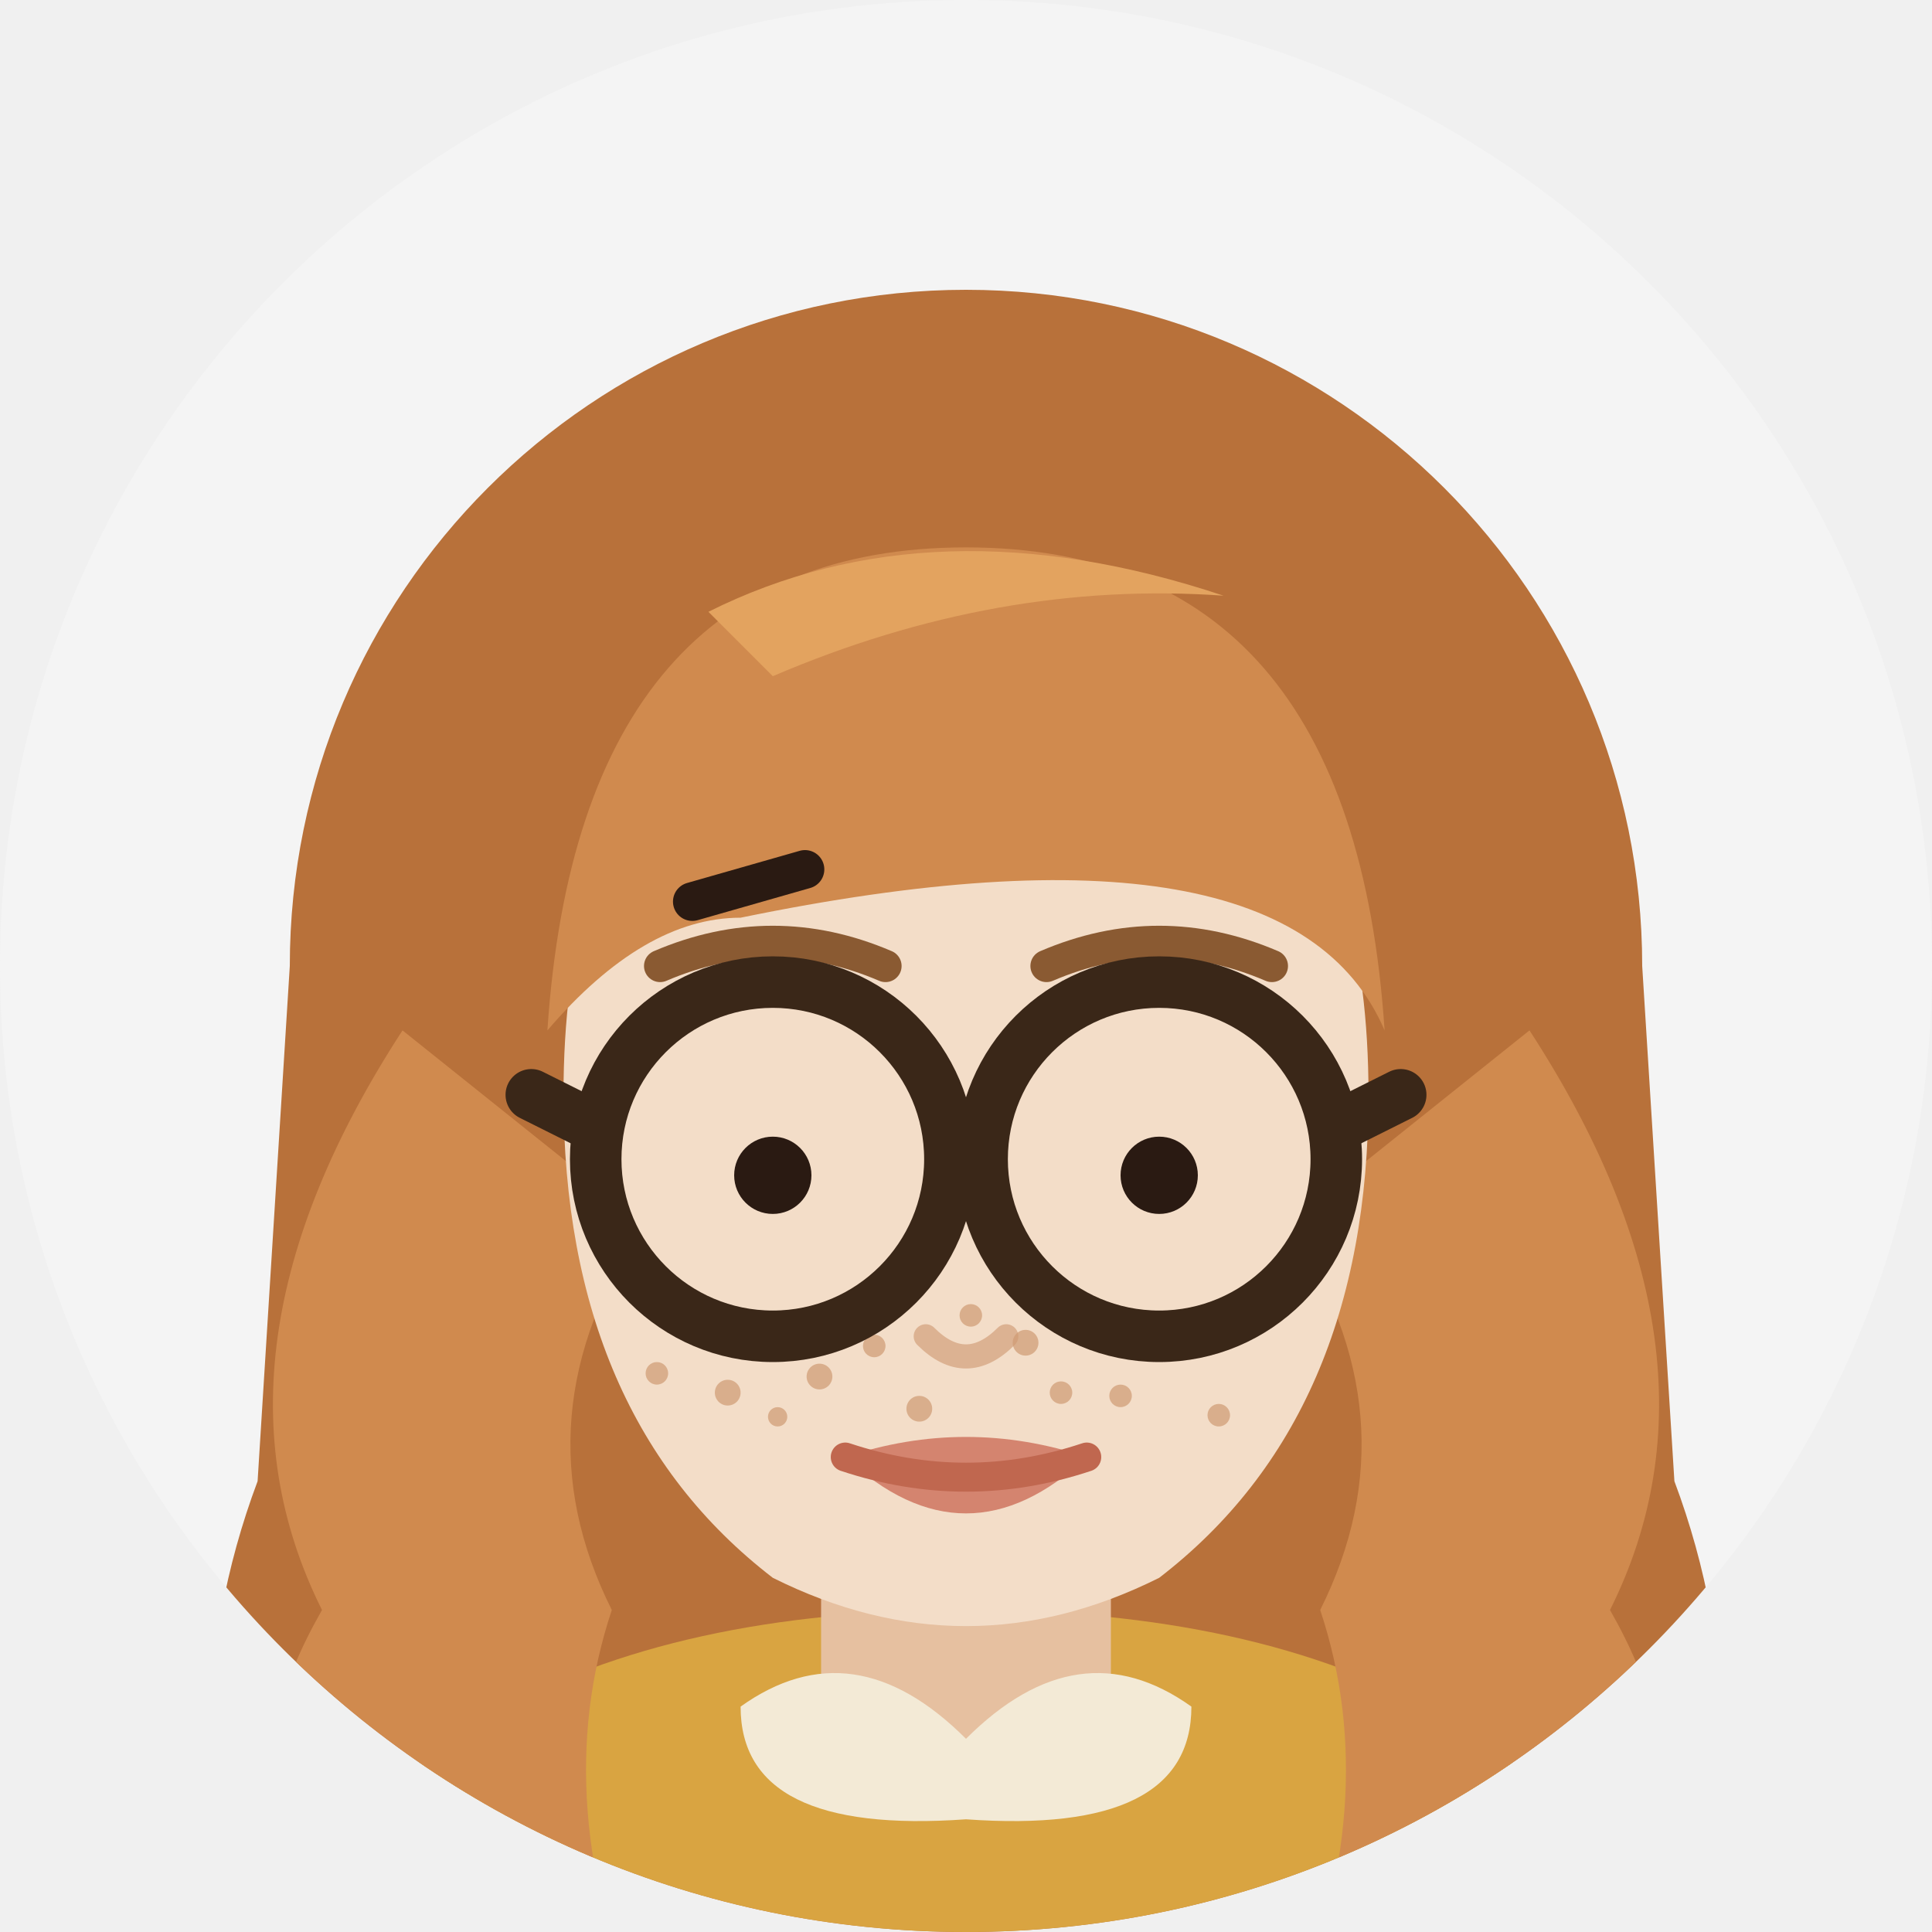
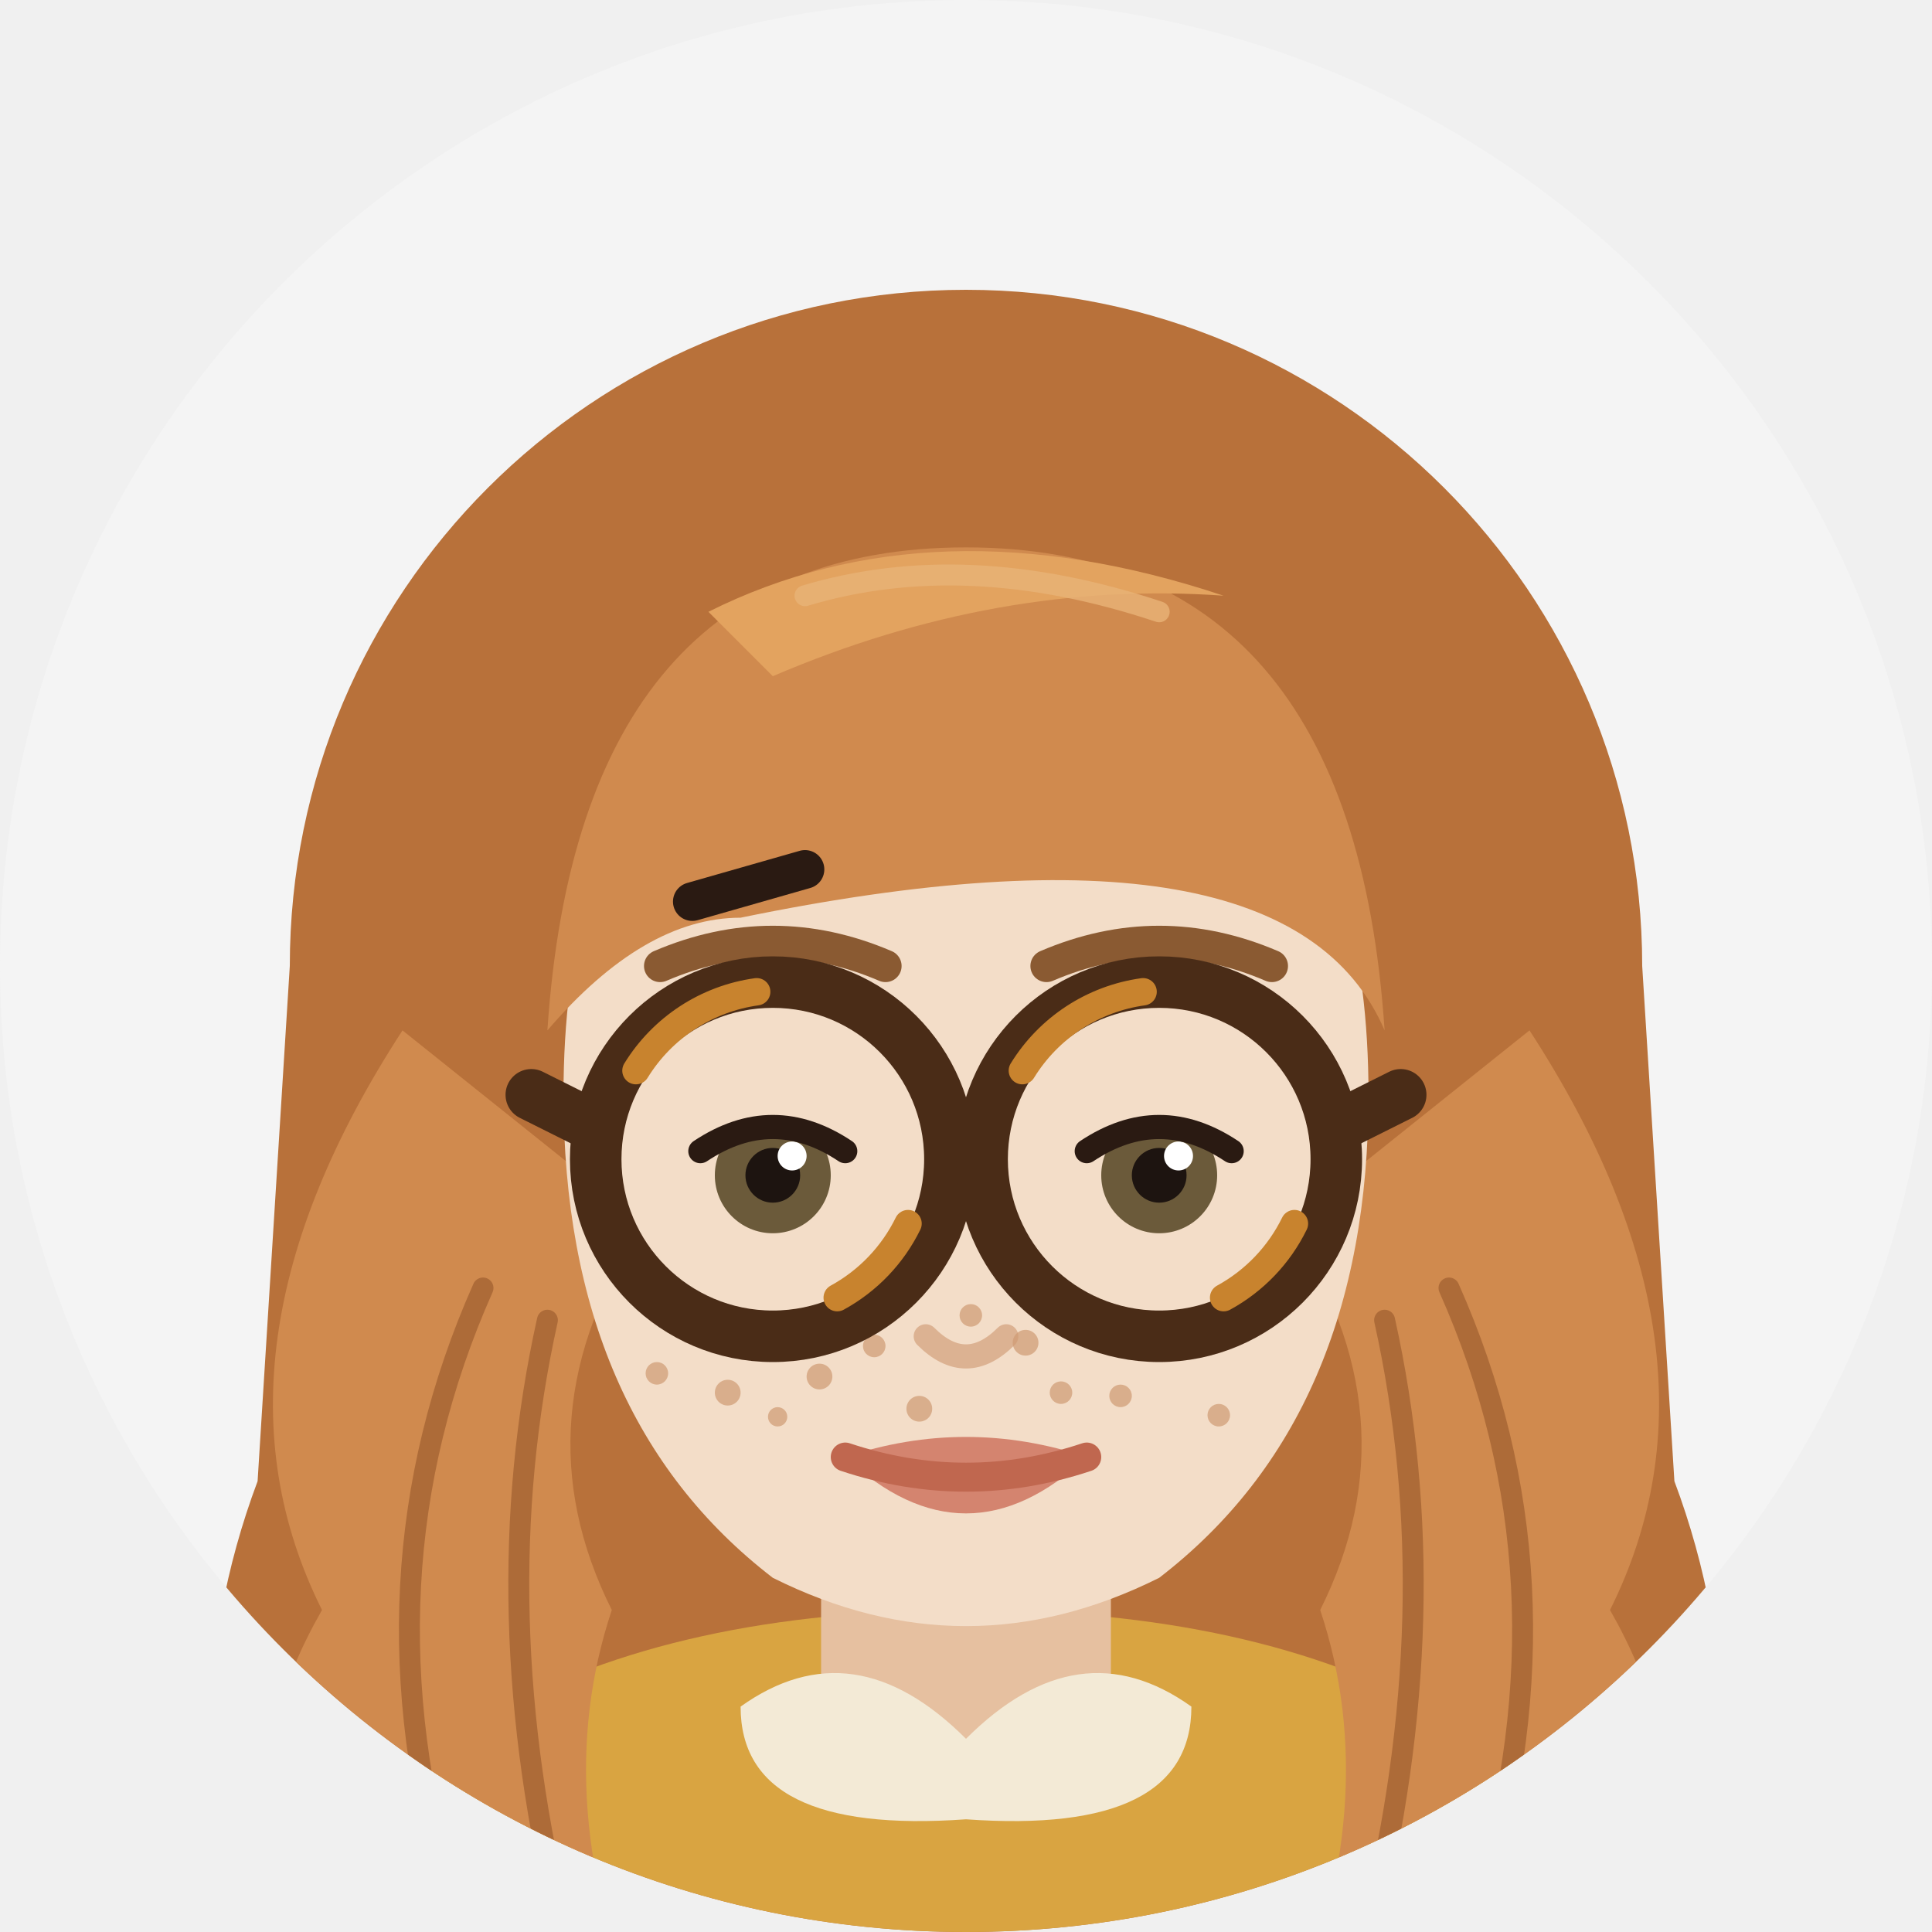
<svg xmlns="http://www.w3.org/2000/svg" viewBox="0 0 120 120" width="224" height="224">
  <clipPath id="d">
    <circle cx="60" cy="60" r="60" />
  </clipPath>
  <circle cx="60" cy="60" r="60" fill="#f4f4f4" />
  <g clip-path="url(#d)">
    <path fill="#b8713a" d="M18 60A42 42 0 0 1 102 60L104 92Q110 108 104 126H16Q10 108 16 92Z" />
    <path fill="#d9a441" d="M14 126Q24 100 60 100Q96 100 106 126Z" />
    <rect fill="#e6c0a0" x="51" y="92" width="18" height="16" />
    <path fill="#f3ead6" d="M46 106Q53 101 60 108Q67 101 74 106Q74 114 60 113Q46 114 46 106Z" />
    <path fill="#d08a4e" d="M25 64Q12 84 20 100Q12 114 22 126H40Q34 112 38 100Q32 88 40 76Z" />
    <path fill="#d08a4e" d="M95 64Q108 84 100 100Q108 114 98 126H80Q86 112 82 100Q88 88 80 76Z" />
+     <g fill="none" stroke="#9a5a2c" stroke-width="1.3" stroke-linecap="round" opacity=".65">
+       <path d="M30 80Q22 98 28 118" />
+       <path d="M34 82Q30 100 35 120" />
+       <path d="M90 80Q98 98 92 118" />
+       <path d="M86 82Q90 100 85 120" />
+       <path d="M44 46Q40 56 38 64" />
+       <path d="M52 44Q50 52 48 58" />
+       <path d="M76 46Q80 56 82 64" />
+     </g>
    <path fill="#f3ddc8" d="M35 68Q35 40 60 40Q85 40 85 68Q85 88 72 98Q60 104 48 98Q35 88 35 68Z" />
    <path fill="#d08a4e" d="M34 64Q36 34 60 34Q84 34 86 64Q80 50 46 57Q40 57 34 64Z" />
    <path fill="#e3a35f" d="M44 38Q58 31 76 37Q62 36 48 42Z" />
+     <g fill="none" stroke="#e8b377" stroke-width="1.3" stroke-linecap="round" opacity=".8">
+       <path d="M50 37Q60 34 72 38" />
+     </g>
    <path fill="none" stroke="#2a1a12" stroke-width="2.4" stroke-linecap="round" d="M43 56l7-2" />
    <g fill="none" stroke="#8a5a32" stroke-width="2" stroke-linecap="round">
      <path d="M41 60Q48 57 55 60" />
      <path d="M65 60Q72 57 79 60" />
    </g>
    <path fill="none" stroke="#dcb292" stroke-width="1.5" stroke-linecap="round" d="M57.5 83q2.5 2.5 5 0" />
    <g fill="#cf9a72" opacity=".7">
      <circle cx="54.3" cy="83.6" r="0.7" />
      <circle cx="48.3" cy="88.0" r="0.6" />
      <circle cx="65.9" cy="86.5" r="0.7" />
      <circle cx="40.8" cy="85.3" r="0.7" />
      <circle cx="69.6" cy="86.7" r="0.7" />
      <circle cx="63.7" cy="83.4" r="0.8" />
      <circle cx="75.7" cy="87.9" r="0.7" />
      <circle cx="45.2" cy="86.5" r="0.8" />
      <circle cx="50.9" cy="85.5" r="0.8" />
      <circle cx="60.3" cy="81.7" r="0.7" />
      <circle cx="57.1" cy="87.5" r="0.8" />
    </g>
-     <g fill="none" stroke="#3a2718" stroke-width="3.2" stroke-linecap="round">
+     <g fill="#6b5a3a">
+       <circle cx="48" cy="73" r="3.6" />
+       <circle cx="72" cy="73" r="3.6" />
+     </g>
+     <g fill="#1d1410">
+       <circle cx="48" cy="73" r="1.7" />
+       <circle cx="72" cy="73" r="1.7" />
+     </g>
+     <g fill="#fff">
+       <circle cx="49.2" cy="71.8" r=".9" />
+       <circle cx="73.2" cy="71.8" r=".9" />
+     </g>
+     <g fill="none" stroke="#2a1a12" stroke-width="1.5" stroke-linecap="round">
+       <path d="M43.5 71.5Q48 68.5 52.5 71.5" />
+       <path d="M67.5 71.5Q72 68.5 76.5 71.5" />
+     </g>
+     <g fill="none" stroke="#4a2c17" stroke-width="3.2" stroke-linecap="round">
      <circle cx="48" cy="72" r="11" />
      <circle cx="72" cy="72" r="11" />
      <path d="M59 70.5h2M37 70l-4-2M83 70l4-2" />
    </g>
-     <circle fill="#2a1a12" cx="48" cy="73" r="2.4" />
-     <circle fill="#2a1a12" cx="72" cy="73" r="2.4" />
+     <g fill="none" stroke="#c8832e" stroke-width="1.7" stroke-linecap="round">
+       <path d="M39.5 66.5A10.5 10.5 0 0 1 47 61.6" />
+       <path d="M63.5 66.5A10.5 10.5 0 0 1 71 61.6" />
+       <path d="M52 80.6A10.5 10.5 0 0 0 56.4 76" />
+       <path d="M76 80.6A10.5 10.5 0 0 0 80.4 76" />
+     </g>
    <path fill="#d4846f" d="M52.5 90.5Q60 88 67.5 90.5Q60 97.5 52.5 90.5Z" />
    <path fill="none" stroke="#c0674f" stroke-width="1.8" stroke-linecap="round" d="M52.5 90.5Q60 93 67.5 90.5" />
  </g>
</svg>
